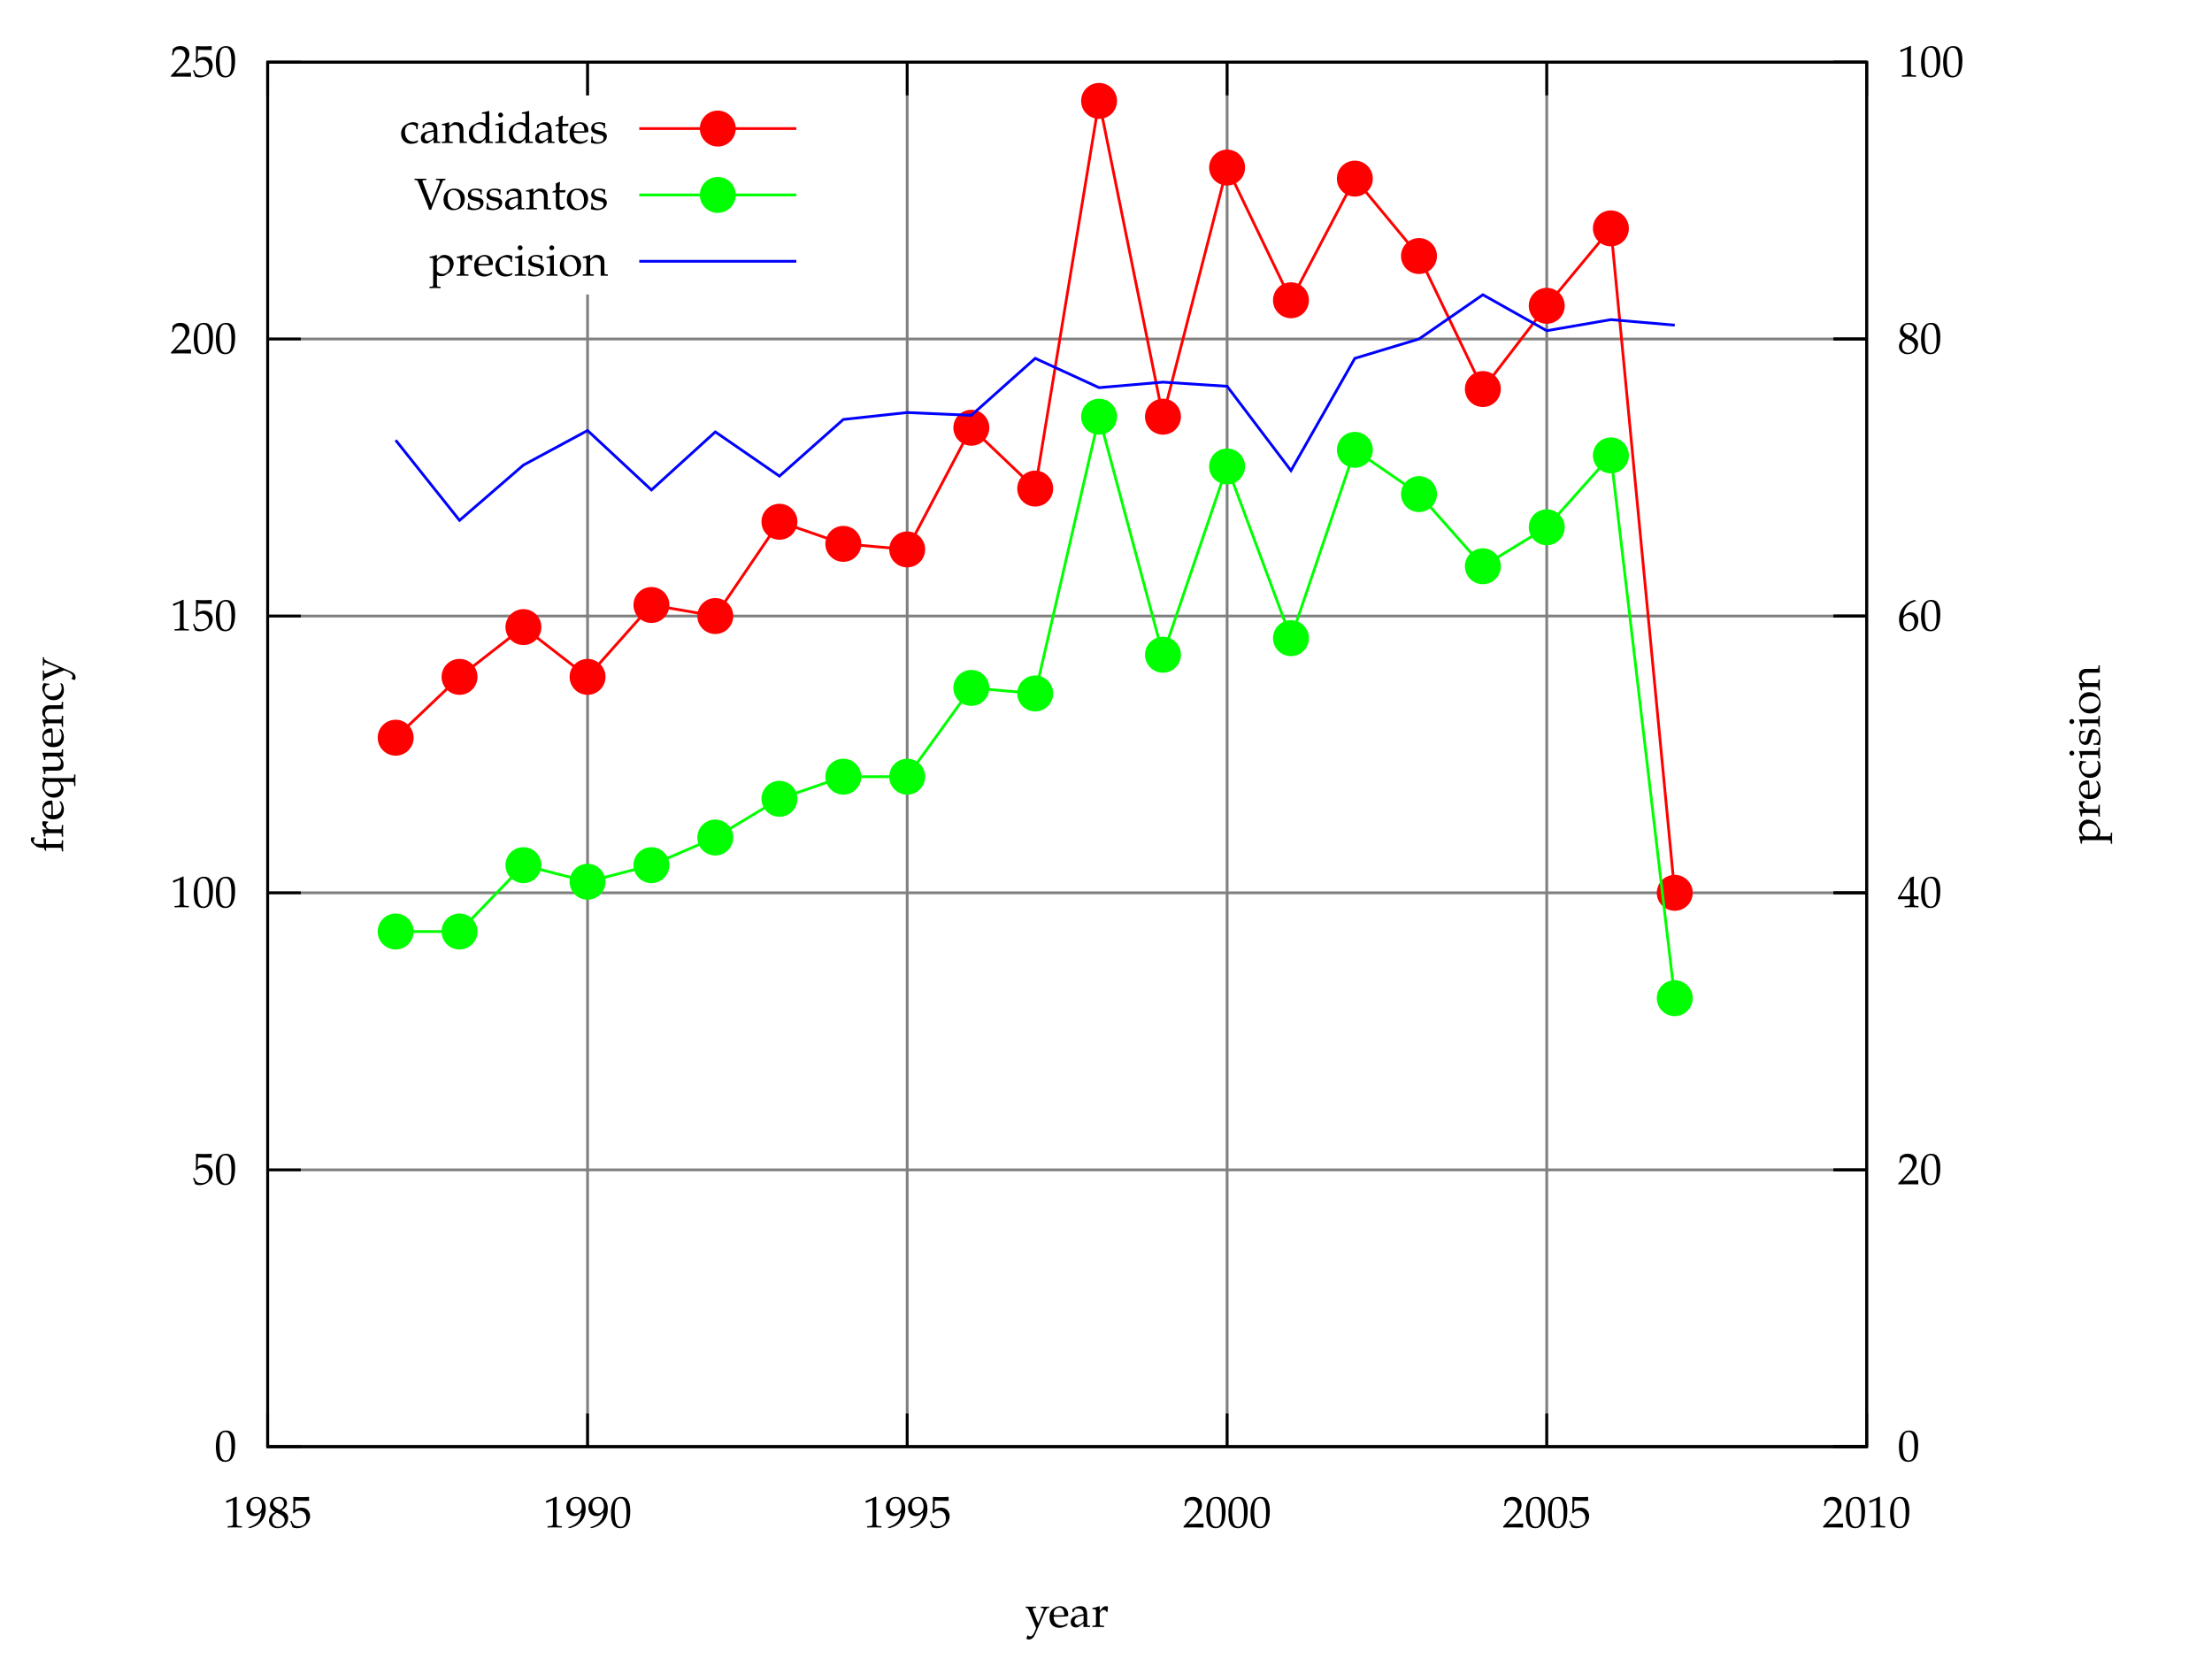
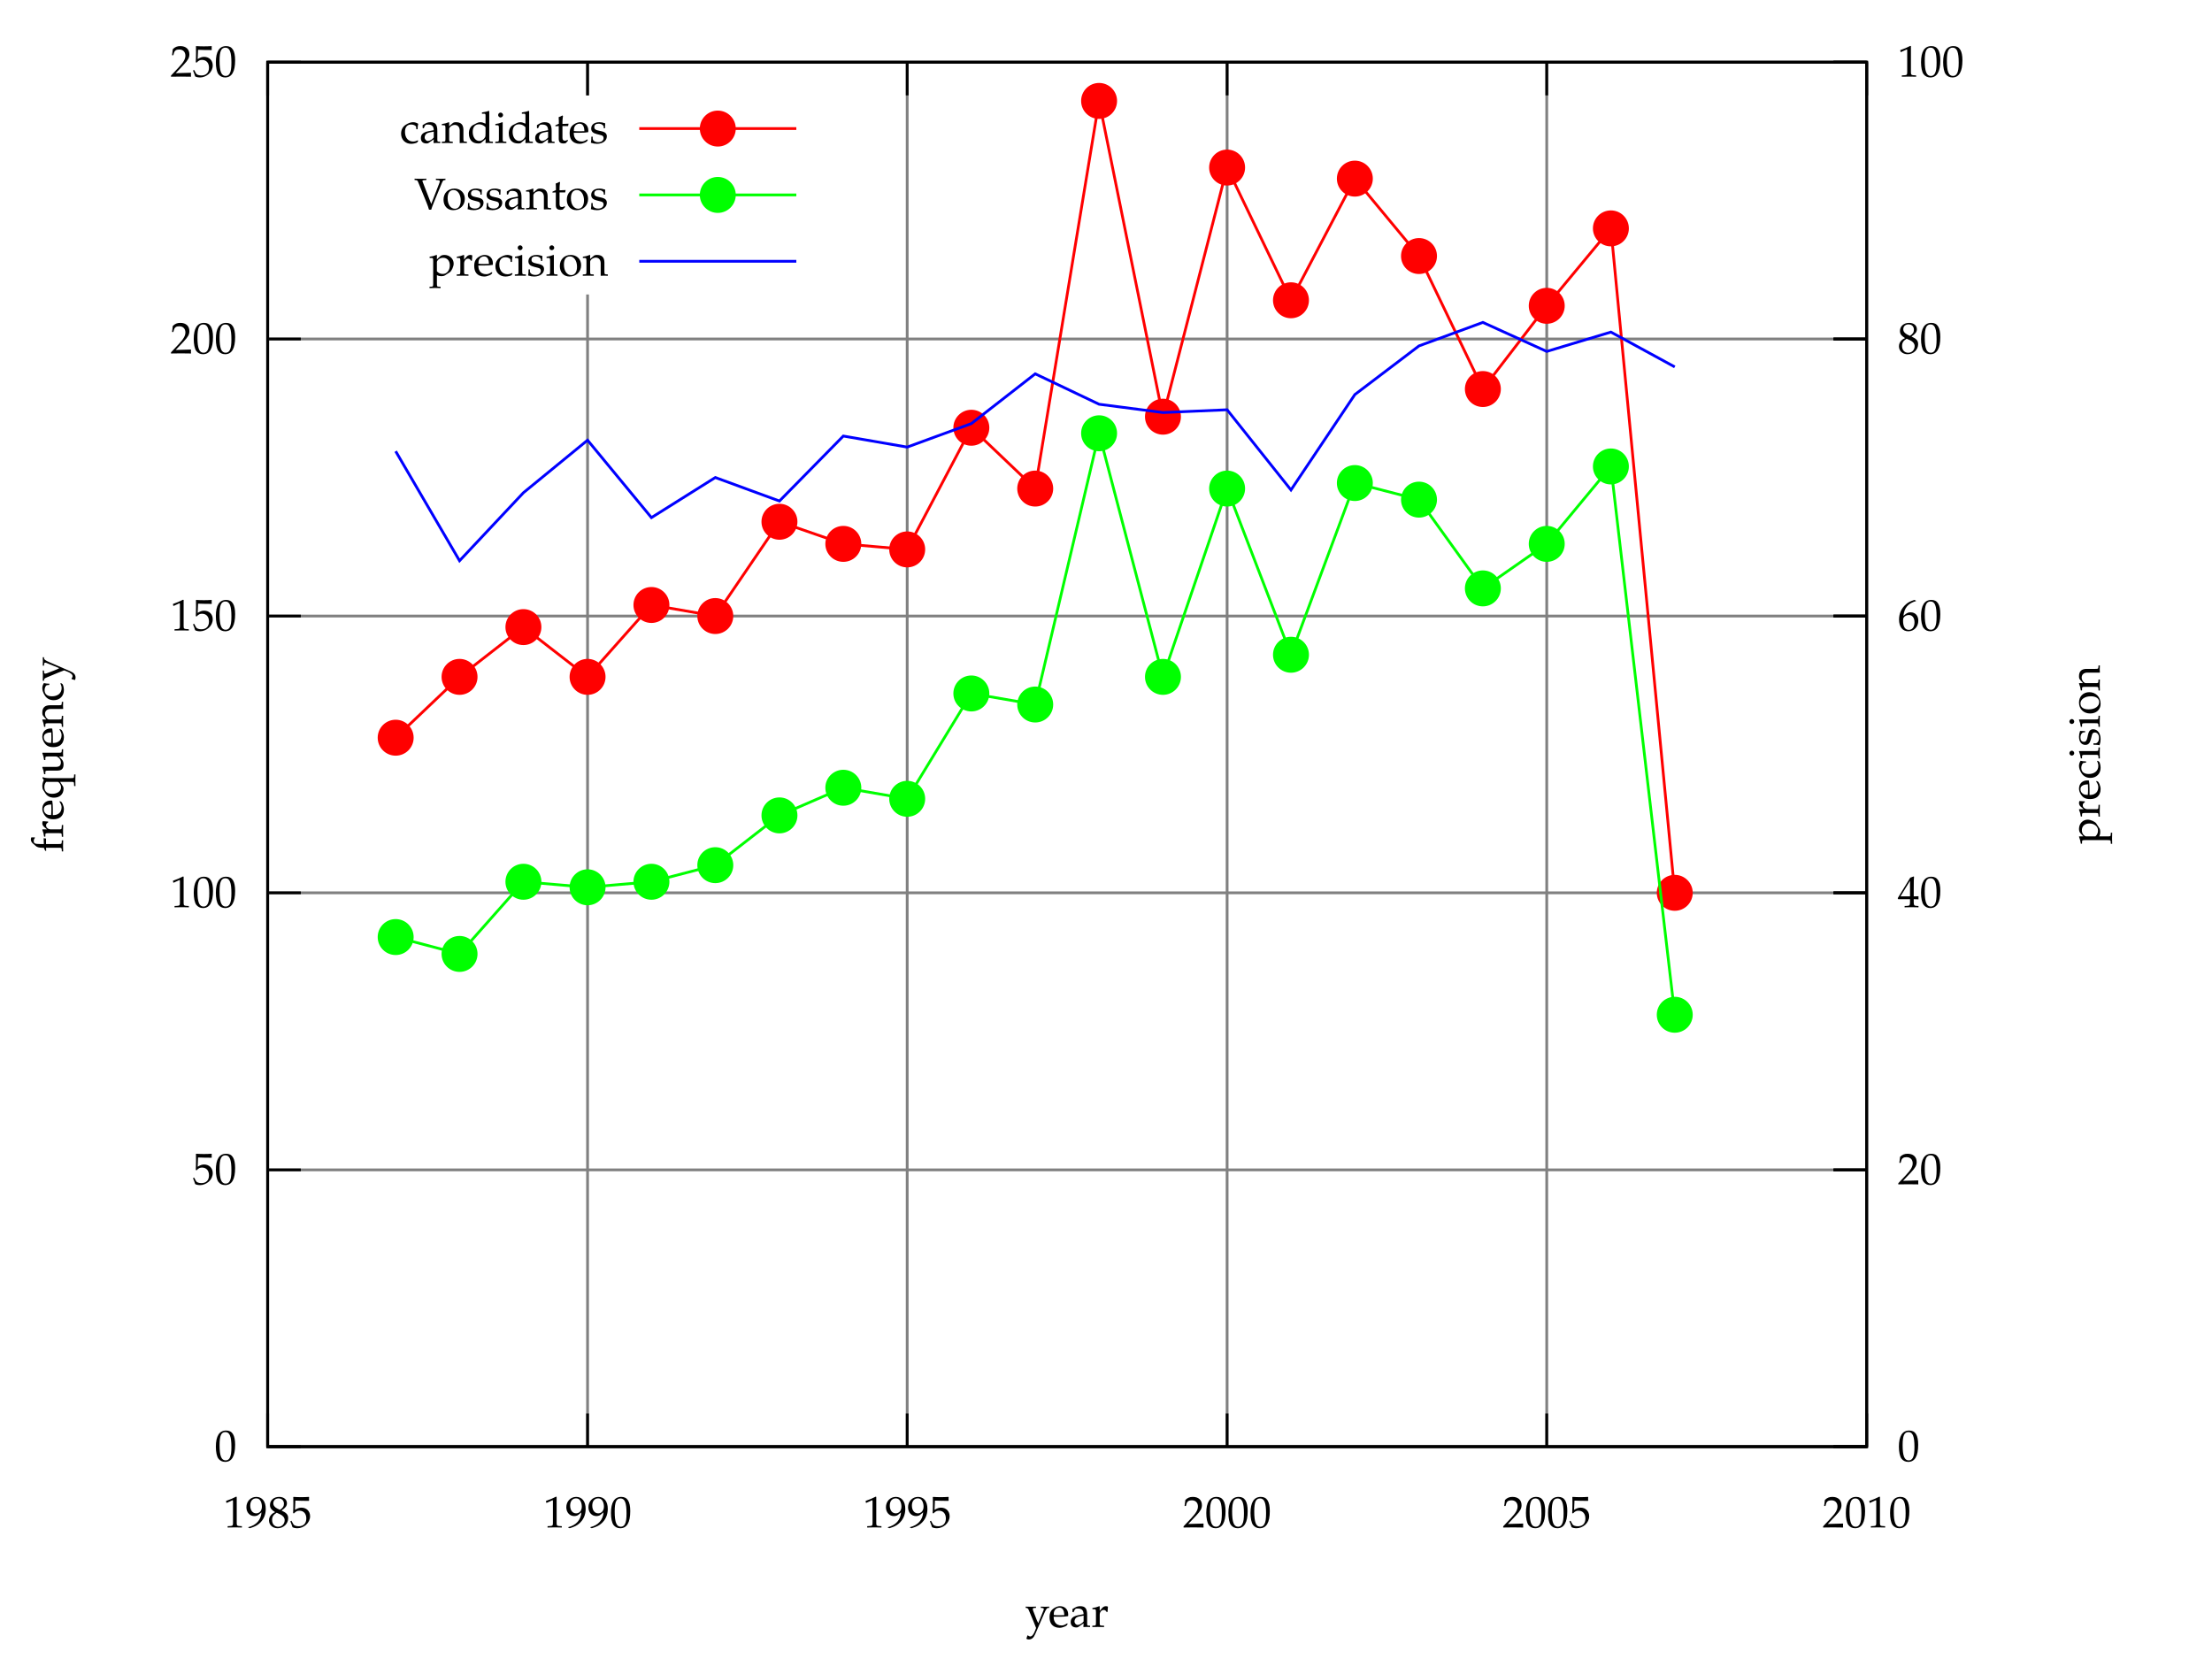
<svg xmlns="http://www.w3.org/2000/svg" xmlns:xlink="http://www.w3.org/1999/xlink" viewBox="0 0 800 600">
  <g id="gnuplot_canvas">
    <rect x="0" y="0" width="800" height="600" fill="none" />
    <defs>
      <circle id="gpDot" r="0.5" stroke-width="0.5" />
      <path id="gpPt0" stroke-width="0.167" stroke="currentColor" d="M-1,0 h2 M0,-1 v2" />
      <path id="gpPt1" stroke-width="0.167" stroke="currentColor" d="M-1,-1 L1,1 M1,-1 L-1,1" />
      <path id="gpPt2" stroke-width="0.167" stroke="currentColor" d="M-1,0 L1,0 M0,-1 L0,1 M-1,-1 L1,1 M-1,1 L1,-1" />
      <rect id="gpPt3" stroke-width="0.167" stroke="currentColor" x="-1" y="-1" width="2" height="2" />
      <rect id="gpPt4" stroke-width="0.167" stroke="currentColor" fill="currentColor" x="-1" y="-1" width="2" height="2" />
      <circle id="gpPt5" stroke-width="0.167" stroke="currentColor" cx="0" cy="0" r="1" />
      <use xlink:href="#gpPt5" id="gpPt6" fill="currentColor" stroke="none" />
      <path id="gpPt7" stroke-width="0.167" stroke="currentColor" d="M0,-1.33 L-1.33,0.67 L1.33,0.67 z" />
      <use xlink:href="#gpPt7" id="gpPt8" fill="currentColor" stroke="none" />
      <use xlink:href="#gpPt7" id="gpPt9" stroke="currentColor" transform="rotate(180)" />
      <use xlink:href="#gpPt9" id="gpPt10" fill="currentColor" stroke="none" />
      <use xlink:href="#gpPt3" id="gpPt11" stroke="currentColor" transform="rotate(45)" />
      <use xlink:href="#gpPt11" id="gpPt12" fill="currentColor" stroke="none" />
      <path id="gpPt13" stroke-width="0.167" stroke="currentColor" d="M0,1.330 L1.265,0.411 L0.782,-1.067 L-0.782,-1.076 L-1.265,0.411 z" />
      <use xlink:href="#gpPt13" id="gpPt14" fill="currentColor" stroke="none" />
      <filter id="textbox" filterUnits="objectBoundingBox" x="0" y="0" height="1" width="1">
        <feFlood flood-color="white" flood-opacity="1" result="bgnd" />
        <feComposite in="SourceGraphic" in2="bgnd" operator="atop" />
      </filter>
      <filter id="greybox" filterUnits="objectBoundingBox" x="0" y="0" height="1" width="1">
        <feFlood flood-color="lightgrey" flood-opacity="1" result="grey" />
        <feComposite in="SourceGraphic" in2="grey" operator="atop" />
      </filter>
    </defs>
-     <g fill="none" color="white" stroke="black" stroke-width="1.00" stroke-linecap="butt" stroke-linejoin="miter">
+     <g fill="none" color="white" stroke="currentColor" stroke-width="1.00" stroke-linecap="butt" stroke-linejoin="miter">
</g>
    <g fill="none" color="black" stroke="currentColor" stroke-width="1.00" stroke-linecap="butt" stroke-linejoin="miter">
</g>
    <g fill="none" color="black" stroke="currentColor" stroke-width="1.00" stroke-linecap="butt" stroke-linejoin="miter">
      <path stroke="gray" class="gridline" d="M96.8,523.2 L675.1,523.2  " />
    </g>
    <g fill="none" color="black" stroke="currentColor" stroke-width="1.00" stroke-linecap="butt" stroke-linejoin="miter">
      <path stroke="black" d="M96.8,523.2 L108.8,523.2 M675.1,523.2 L663.1,523.2  " />
      <g transform="translate(85.6,528.4)" stroke="none" fill="black" font-family="Palatino Linotype, Book Antiqua, Palatino, FreeSerif, serif" font-size="16.00" text-anchor="end">
        <text>
          <tspan font-family="Palatino Linotype, Book Antiqua, Palatino, FreeSerif, serif"> 0</tspan>
        </text>
      </g>
    </g>
    <g fill="none" color="black" stroke="currentColor" stroke-width="1.00" stroke-linecap="butt" stroke-linejoin="miter">
</g>
    <g fill="none" color="black" stroke="currentColor" stroke-width="1.00" stroke-linecap="butt" stroke-linejoin="miter">
      <path stroke="gray" class="gridline" d="M96.8,423.1 L675.1,423.1  " />
    </g>
    <g fill="none" color="black" stroke="currentColor" stroke-width="1.00" stroke-linecap="butt" stroke-linejoin="miter">
      <path stroke="black" d="M96.8,423.1 L108.8,423.1 M675.1,423.1 L663.1,423.1  " />
      <g transform="translate(85.6,428.3)" stroke="none" fill="black" font-family="Palatino Linotype, Book Antiqua, Palatino, FreeSerif, serif" font-size="16.00" text-anchor="end">
        <text>
          <tspan font-family="Palatino Linotype, Book Antiqua, Palatino, FreeSerif, serif"> 50</tspan>
        </text>
      </g>
    </g>
    <g fill="none" color="black" stroke="currentColor" stroke-width="1.00" stroke-linecap="butt" stroke-linejoin="miter">
</g>
    <g fill="none" color="black" stroke="currentColor" stroke-width="1.00" stroke-linecap="butt" stroke-linejoin="miter">
      <path stroke="gray" class="gridline" d="M96.8,322.9 L675.1,322.9  " />
    </g>
    <g fill="none" color="black" stroke="currentColor" stroke-width="1.00" stroke-linecap="butt" stroke-linejoin="miter">
      <path stroke="black" d="M96.8,322.9 L108.8,322.9 M675.1,322.9 L663.1,322.9  " />
      <g transform="translate(85.6,328.1)" stroke="none" fill="black" font-family="Palatino Linotype, Book Antiqua, Palatino, FreeSerif, serif" font-size="16.00" text-anchor="end">
        <text>
          <tspan font-family="Palatino Linotype, Book Antiqua, Palatino, FreeSerif, serif"> 100</tspan>
        </text>
      </g>
    </g>
    <g fill="none" color="black" stroke="currentColor" stroke-width="1.00" stroke-linecap="butt" stroke-linejoin="miter">
</g>
    <g fill="none" color="black" stroke="currentColor" stroke-width="1.00" stroke-linecap="butt" stroke-linejoin="miter">
      <path stroke="gray" class="gridline" d="M96.8,222.8 L675.1,222.8  " />
    </g>
    <g fill="none" color="black" stroke="currentColor" stroke-width="1.00" stroke-linecap="butt" stroke-linejoin="miter">
      <path stroke="black" d="M96.8,222.8 L108.8,222.8 M675.1,222.8 L663.1,222.8  " />
      <g transform="translate(85.6,228.0)" stroke="none" fill="black" font-family="Palatino Linotype, Book Antiqua, Palatino, FreeSerif, serif" font-size="16.00" text-anchor="end">
        <text>
          <tspan font-family="Palatino Linotype, Book Antiqua, Palatino, FreeSerif, serif"> 150</tspan>
        </text>
      </g>
    </g>
    <g fill="none" color="black" stroke="currentColor" stroke-width="1.00" stroke-linecap="butt" stroke-linejoin="miter">
</g>
    <g fill="none" color="black" stroke="currentColor" stroke-width="1.00" stroke-linecap="butt" stroke-linejoin="miter">
      <path stroke="gray" class="gridline" d="M96.8,122.6 L675.1,122.6  " />
    </g>
    <g fill="none" color="black" stroke="currentColor" stroke-width="1.00" stroke-linecap="butt" stroke-linejoin="miter">
      <path stroke="black" d="M96.8,122.6 L108.8,122.6 M675.1,122.6 L663.1,122.6  " />
      <g transform="translate(85.6,127.8)" stroke="none" fill="black" font-family="Palatino Linotype, Book Antiqua, Palatino, FreeSerif, serif" font-size="16.00" text-anchor="end">
        <text>
          <tspan font-family="Palatino Linotype, Book Antiqua, Palatino, FreeSerif, serif"> 200</tspan>
        </text>
      </g>
    </g>
    <g fill="none" color="black" stroke="currentColor" stroke-width="1.00" stroke-linecap="butt" stroke-linejoin="miter">
</g>
    <g fill="none" color="black" stroke="currentColor" stroke-width="1.00" stroke-linecap="butt" stroke-linejoin="miter">
      <path stroke="gray" class="gridline" d="M96.8,22.5 L675.1,22.5  " />
    </g>
    <g fill="none" color="black" stroke="currentColor" stroke-width="1.00" stroke-linecap="butt" stroke-linejoin="miter">
      <path stroke="black" d="M96.8,22.5 L108.8,22.5 M675.1,22.5 L663.1,22.5  " />
      <g transform="translate(85.6,27.7)" stroke="none" fill="black" font-family="Palatino Linotype, Book Antiqua, Palatino, FreeSerif, serif" font-size="16.00" text-anchor="end">
        <text>
          <tspan font-family="Palatino Linotype, Book Antiqua, Palatino, FreeSerif, serif"> 250</tspan>
        </text>
      </g>
    </g>
    <g fill="none" color="black" stroke="currentColor" stroke-width="1.00" stroke-linecap="butt" stroke-linejoin="miter">
</g>
    <g fill="none" color="black" stroke="currentColor" stroke-width="1.00" stroke-linecap="butt" stroke-linejoin="miter">
      <path stroke="gray" class="gridline" d="M96.8,523.2 L96.8,22.5  " />
    </g>
    <g fill="none" color="black" stroke="currentColor" stroke-width="1.00" stroke-linecap="butt" stroke-linejoin="miter">
      <path stroke="black" d="M96.8,523.2 L96.8,511.2 M96.8,22.5 L96.8,34.5  " />
      <g transform="translate(96.8,552.4)" stroke="none" fill="black" font-family="Palatino Linotype, Book Antiqua, Palatino, FreeSerif, serif" font-size="16.00" text-anchor="middle">
        <text>
          <tspan font-family="Palatino Linotype, Book Antiqua, Palatino, FreeSerif, serif"> 1985</tspan>
        </text>
      </g>
    </g>
    <g fill="none" color="black" stroke="currentColor" stroke-width="1.00" stroke-linecap="butt" stroke-linejoin="miter">
</g>
    <g fill="none" color="black" stroke="currentColor" stroke-width="1.00" stroke-linecap="butt" stroke-linejoin="miter">
      <path stroke="gray" class="gridline" d="M212.5,523.2 L212.5,106.5 M212.5,34.5 L212.5,22.5  " />
    </g>
    <g fill="none" color="black" stroke="currentColor" stroke-width="1.00" stroke-linecap="butt" stroke-linejoin="miter">
      <path stroke="black" d="M212.5,523.2 L212.5,511.2 M212.5,22.5 L212.5,34.5  " />
      <g transform="translate(212.5,552.4)" stroke="none" fill="black" font-family="Palatino Linotype, Book Antiqua, Palatino, FreeSerif, serif" font-size="16.00" text-anchor="middle">
        <text>
          <tspan font-family="Palatino Linotype, Book Antiqua, Palatino, FreeSerif, serif"> 1990</tspan>
        </text>
      </g>
    </g>
    <g fill="none" color="black" stroke="currentColor" stroke-width="1.00" stroke-linecap="butt" stroke-linejoin="miter">
</g>
    <g fill="none" color="black" stroke="currentColor" stroke-width="1.00" stroke-linecap="butt" stroke-linejoin="miter">
      <path stroke="gray" class="gridline" d="M328.1,523.2 L328.1,22.5  " />
    </g>
    <g fill="none" color="black" stroke="currentColor" stroke-width="1.00" stroke-linecap="butt" stroke-linejoin="miter">
      <path stroke="black" d="M328.1,523.2 L328.1,511.2 M328.1,22.5 L328.1,34.5  " />
      <g transform="translate(328.1,552.4)" stroke="none" fill="black" font-family="Palatino Linotype, Book Antiqua, Palatino, FreeSerif, serif" font-size="16.00" text-anchor="middle">
        <text>
          <tspan font-family="Palatino Linotype, Book Antiqua, Palatino, FreeSerif, serif"> 1995</tspan>
        </text>
      </g>
    </g>
    <g fill="none" color="black" stroke="currentColor" stroke-width="1.00" stroke-linecap="butt" stroke-linejoin="miter">
</g>
    <g fill="none" color="black" stroke="currentColor" stroke-width="1.00" stroke-linecap="butt" stroke-linejoin="miter">
      <path stroke="gray" class="gridline" d="M443.8,523.2 L443.8,22.5  " />
    </g>
    <g fill="none" color="black" stroke="currentColor" stroke-width="1.00" stroke-linecap="butt" stroke-linejoin="miter">
      <path stroke="black" d="M443.8,523.2 L443.8,511.2 M443.8,22.5 L443.8,34.5  " />
      <g transform="translate(443.8,552.4)" stroke="none" fill="black" font-family="Palatino Linotype, Book Antiqua, Palatino, FreeSerif, serif" font-size="16.00" text-anchor="middle">
        <text>
          <tspan font-family="Palatino Linotype, Book Antiqua, Palatino, FreeSerif, serif"> 2000</tspan>
        </text>
      </g>
    </g>
    <g fill="none" color="black" stroke="currentColor" stroke-width="1.00" stroke-linecap="butt" stroke-linejoin="miter">
</g>
    <g fill="none" color="black" stroke="currentColor" stroke-width="1.00" stroke-linecap="butt" stroke-linejoin="miter">
      <path stroke="gray" class="gridline" d="M559.4,523.2 L559.4,22.5  " />
    </g>
    <g fill="none" color="black" stroke="currentColor" stroke-width="1.00" stroke-linecap="butt" stroke-linejoin="miter">
      <path stroke="black" d="M559.4,523.2 L559.4,511.2 M559.4,22.5 L559.4,34.5  " />
      <g transform="translate(559.4,552.4)" stroke="none" fill="black" font-family="Palatino Linotype, Book Antiqua, Palatino, FreeSerif, serif" font-size="16.00" text-anchor="middle">
        <text>
          <tspan font-family="Palatino Linotype, Book Antiqua, Palatino, FreeSerif, serif"> 2005</tspan>
        </text>
      </g>
    </g>
    <g fill="none" color="black" stroke="currentColor" stroke-width="1.00" stroke-linecap="butt" stroke-linejoin="miter">
</g>
    <g fill="none" color="black" stroke="currentColor" stroke-width="1.00" stroke-linecap="butt" stroke-linejoin="miter">
      <path stroke="gray" class="gridline" d="M675.1,523.2 L675.1,22.5  " />
    </g>
    <g fill="none" color="black" stroke="currentColor" stroke-width="1.00" stroke-linecap="butt" stroke-linejoin="miter">
      <path stroke="black" d="M675.1,523.2 L675.1,511.2 M675.1,22.5 L675.1,34.5  " />
      <g transform="translate(675.1,552.4)" stroke="none" fill="black" font-family="Palatino Linotype, Book Antiqua, Palatino, FreeSerif, serif" font-size="16.00" text-anchor="middle">
        <text>
          <tspan font-family="Palatino Linotype, Book Antiqua, Palatino, FreeSerif, serif"> 2010</tspan>
        </text>
      </g>
    </g>
    <g fill="none" color="black" stroke="currentColor" stroke-width="1.00" stroke-linecap="butt" stroke-linejoin="miter">
      <path stroke="black" d="M675.1,523.2 L663.1,523.2  " />
      <g transform="translate(686.3,528.4)" stroke="none" fill="black" font-family="Palatino Linotype, Book Antiqua, Palatino, FreeSerif, serif" font-size="16.00" text-anchor="start">
        <text>
          <tspan font-family="Palatino Linotype, Book Antiqua, Palatino, FreeSerif, serif"> 0</tspan>
        </text>
      </g>
    </g>
    <g fill="none" color="black" stroke="currentColor" stroke-width="1.00" stroke-linecap="butt" stroke-linejoin="miter">
      <path stroke="black" d="M675.1,423.1 L663.1,423.1  " />
      <g transform="translate(686.3,428.3)" stroke="none" fill="black" font-family="Palatino Linotype, Book Antiqua, Palatino, FreeSerif, serif" font-size="16.00" text-anchor="start">
        <text>
          <tspan font-family="Palatino Linotype, Book Antiqua, Palatino, FreeSerif, serif"> 20</tspan>
        </text>
      </g>
    </g>
    <g fill="none" color="black" stroke="currentColor" stroke-width="1.00" stroke-linecap="butt" stroke-linejoin="miter">
      <path stroke="black" d="M675.1,322.9 L663.1,322.9  " />
      <g transform="translate(686.3,328.1)" stroke="none" fill="black" font-family="Palatino Linotype, Book Antiqua, Palatino, FreeSerif, serif" font-size="16.00" text-anchor="start">
        <text>
          <tspan font-family="Palatino Linotype, Book Antiqua, Palatino, FreeSerif, serif"> 40</tspan>
        </text>
      </g>
    </g>
    <g fill="none" color="black" stroke="currentColor" stroke-width="1.00" stroke-linecap="butt" stroke-linejoin="miter">
      <path stroke="black" d="M675.1,222.8 L663.1,222.8  " />
      <g transform="translate(686.3,228.0)" stroke="none" fill="black" font-family="Palatino Linotype, Book Antiqua, Palatino, FreeSerif, serif" font-size="16.00" text-anchor="start">
        <text>
          <tspan font-family="Palatino Linotype, Book Antiqua, Palatino, FreeSerif, serif"> 60</tspan>
        </text>
      </g>
    </g>
    <g fill="none" color="black" stroke="currentColor" stroke-width="1.00" stroke-linecap="butt" stroke-linejoin="miter">
      <path stroke="black" d="M675.1,122.6 L663.1,122.6  " />
      <g transform="translate(686.3,127.8)" stroke="none" fill="black" font-family="Palatino Linotype, Book Antiqua, Palatino, FreeSerif, serif" font-size="16.00" text-anchor="start">
        <text>
          <tspan font-family="Palatino Linotype, Book Antiqua, Palatino, FreeSerif, serif"> 80</tspan>
        </text>
      </g>
    </g>
    <g fill="none" color="black" stroke="currentColor" stroke-width="1.00" stroke-linecap="butt" stroke-linejoin="miter">
      <path stroke="black" d="M675.1,22.5 L663.1,22.5  " />
      <g transform="translate(686.3,27.7)" stroke="none" fill="black" font-family="Palatino Linotype, Book Antiqua, Palatino, FreeSerif, serif" font-size="16.00" text-anchor="start">
        <text>
          <tspan font-family="Palatino Linotype, Book Antiqua, Palatino, FreeSerif, serif"> 100</tspan>
        </text>
      </g>
    </g>
    <g fill="none" color="black" stroke="currentColor" stroke-width="1.00" stroke-linecap="butt" stroke-linejoin="miter">
</g>
    <g fill="none" color="black" stroke="currentColor" stroke-width="1.00" stroke-linecap="butt" stroke-linejoin="miter">
      <path stroke="black" d="M96.8,22.5 L96.8,523.2 L675.1,523.2 L675.1,22.5 L96.8,22.5 Z  " />
    </g>
    <g fill="none" color="black" stroke="currentColor" stroke-width="1.00" stroke-linecap="butt" stroke-linejoin="miter">
      <g transform="translate(22.8,272.9) rotate(270)" stroke="none" fill="black" font-family="Palatino Linotype, Book Antiqua, Palatino, FreeSerif, serif" font-size="16.00" text-anchor="middle">
        <text>
          <tspan font-family="Palatino Linotype, Book Antiqua, Palatino, FreeSerif, serif">frequency</tspan>
        </text>
      </g>
    </g>
    <g fill="none" color="black" stroke="currentColor" stroke-width="1.00" stroke-linecap="butt" stroke-linejoin="miter">
      <g transform="translate(759.4,272.9) rotate(270)" stroke="none" fill="black" font-family="Palatino Linotype, Book Antiqua, Palatino, FreeSerif, serif" font-size="16.00" text-anchor="middle">
        <text>
          <tspan font-family="Palatino Linotype, Book Antiqua, Palatino, FreeSerif, serif">precision</tspan>
        </text>
      </g>
    </g>
    <g fill="none" color="black" stroke="currentColor" stroke-width="1.00" stroke-linecap="butt" stroke-linejoin="miter">
      <g transform="translate(385.9,588.4)" stroke="none" fill="black" font-family="Palatino Linotype, Book Antiqua, Palatino, FreeSerif, serif" font-size="16.00" text-anchor="middle">
        <text>
          <tspan font-family="Palatino Linotype, Book Antiqua, Palatino, FreeSerif, serif">year</tspan>
        </text>
      </g>
    </g>
    <g fill="none" color="black" stroke="currentColor" stroke-width="1.00" stroke-linecap="butt" stroke-linejoin="miter">
</g>
    <g id="gnuplot_plot_1">
      <g fill="none" color="black" stroke="currentColor" stroke-width="1.00" stroke-linecap="butt" stroke-linejoin="miter">
        <g transform="translate(220.0,51.7)" stroke="none" fill="black" font-family="Palatino Linotype, Book Antiqua, Palatino, FreeSerif, serif" font-size="16.00" text-anchor="end">
          <text>
            <tspan font-family="Palatino Linotype, Book Antiqua, Palatino, FreeSerif, serif">candidates</tspan>
          </text>
        </g>
      </g>
      <g fill="none" color="black" stroke="currentColor" stroke-width="1.00" stroke-linecap="butt" stroke-linejoin="miter">
        <path stroke="rgb(255,   0,   0)" d="M231.2,46.5 L288.0,46.5 M143.1,266.8 L166.2,244.8 L189.3,226.8 L212.5,244.8 L235.6,218.8 L258.7,222.8   L281.9,188.7 L305.0,196.7 L328.1,198.7 L351.3,154.7 L374.4,176.7 L397.5,36.5 L420.6,150.7 L443.8,60.6   L466.9,108.6 L490.0,64.6 L513.2,92.6 L536.3,140.7 L559.4,110.6 L582.6,82.6 L605.7,322.9  " />
        <use xlink:href="#gpPt6" transform="translate(143.1,266.8) scale(6.00)" color="rgb(255,   0,   0)" />
        <use xlink:href="#gpPt6" transform="translate(166.2,244.8) scale(6.00)" color="rgb(255,   0,   0)" />
        <use xlink:href="#gpPt6" transform="translate(189.3,226.8) scale(6.00)" color="rgb(255,   0,   0)" />
        <use xlink:href="#gpPt6" transform="translate(212.5,244.8) scale(6.00)" color="rgb(255,   0,   0)" />
        <use xlink:href="#gpPt6" transform="translate(235.6,218.8) scale(6.00)" color="rgb(255,   0,   0)" />
        <use xlink:href="#gpPt6" transform="translate(258.7,222.8) scale(6.00)" color="rgb(255,   0,   0)" />
        <use xlink:href="#gpPt6" transform="translate(281.9,188.7) scale(6.00)" color="rgb(255,   0,   0)" />
        <use xlink:href="#gpPt6" transform="translate(305.0,196.7) scale(6.00)" color="rgb(255,   0,   0)" />
        <use xlink:href="#gpPt6" transform="translate(328.1,198.7) scale(6.00)" color="rgb(255,   0,   0)" />
        <use xlink:href="#gpPt6" transform="translate(351.3,154.7) scale(6.00)" color="rgb(255,   0,   0)" />
        <use xlink:href="#gpPt6" transform="translate(374.4,176.7) scale(6.00)" color="rgb(255,   0,   0)" />
        <use xlink:href="#gpPt6" transform="translate(397.5,36.5) scale(6.00)" color="rgb(255,   0,   0)" />
        <use xlink:href="#gpPt6" transform="translate(420.6,150.7) scale(6.00)" color="rgb(255,   0,   0)" />
        <use xlink:href="#gpPt6" transform="translate(443.8,60.6) scale(6.00)" color="rgb(255,   0,   0)" />
        <use xlink:href="#gpPt6" transform="translate(466.9,108.6) scale(6.00)" color="rgb(255,   0,   0)" />
        <use xlink:href="#gpPt6" transform="translate(490.0,64.6) scale(6.00)" color="rgb(255,   0,   0)" />
        <use xlink:href="#gpPt6" transform="translate(513.2,92.6) scale(6.00)" color="rgb(255,   0,   0)" />
        <use xlink:href="#gpPt6" transform="translate(536.3,140.7) scale(6.00)" color="rgb(255,   0,   0)" />
        <use xlink:href="#gpPt6" transform="translate(559.4,110.6) scale(6.00)" color="rgb(255,   0,   0)" />
        <use xlink:href="#gpPt6" transform="translate(582.6,82.6) scale(6.00)" color="rgb(255,   0,   0)" />
        <use xlink:href="#gpPt6" transform="translate(605.7,322.9) scale(6.00)" color="rgb(255,   0,   0)" />
        <use xlink:href="#gpPt6" transform="translate(259.6,46.5) scale(6.00)" color="rgb(255,   0,   0)" />
      </g>
    </g>
    <g id="gnuplot_plot_2">
      <g fill="none" color="black" stroke="currentColor" stroke-width="1.00" stroke-linecap="butt" stroke-linejoin="miter">
        <g transform="translate(220.0,75.7)" stroke="none" fill="black" font-family="Palatino Linotype, Book Antiqua, Palatino, FreeSerif, serif" font-size="16.00" text-anchor="end">
          <text>
            <tspan font-family="Palatino Linotype, Book Antiqua, Palatino, FreeSerif, serif">Vossantos</tspan>
          </text>
        </g>
      </g>
      <g fill="none" color="black" stroke="currentColor" stroke-width="1.00" stroke-linecap="butt" stroke-linejoin="miter">
-         <path stroke="rgb(  0, 255,   0)" d="M231.2,70.5 L288.0,70.5 M143.1,336.9 L166.2,336.9 L189.3,312.9 L212.5,318.9 L235.6,312.9 L258.7,302.9   L281.9,288.9 L305.0,280.9 L328.1,280.9 L351.3,248.8 L374.4,250.8 L397.5,150.7 L420.6,236.8 L443.8,168.7   L466.9,230.8 L490.0,162.7 L513.2,178.7 L536.3,204.8 L559.4,190.7 L582.6,164.7 L605.7,361.0  " />
-         <use xlink:href="#gpPt6" transform="translate(143.1,336.9) scale(6.00)" color="rgb(  0, 255,   0)" />
-         <use xlink:href="#gpPt6" transform="translate(166.2,336.9) scale(6.00)" color="rgb(  0, 255,   0)" />
-         <use xlink:href="#gpPt6" transform="translate(189.3,312.9) scale(6.00)" color="rgb(  0, 255,   0)" />
-         <use xlink:href="#gpPt6" transform="translate(212.5,318.9) scale(6.00)" color="rgb(  0, 255,   0)" />
-         <use xlink:href="#gpPt6" transform="translate(235.6,312.9) scale(6.00)" color="rgb(  0, 255,   0)" />
-         <use xlink:href="#gpPt6" transform="translate(258.7,302.9) scale(6.00)" color="rgb(  0, 255,   0)" />
-         <use xlink:href="#gpPt6" transform="translate(281.9,288.9) scale(6.00)" color="rgb(  0, 255,   0)" />
-         <use xlink:href="#gpPt6" transform="translate(305.0,280.9) scale(6.00)" color="rgb(  0, 255,   0)" />
-         <use xlink:href="#gpPt6" transform="translate(328.1,280.9) scale(6.00)" color="rgb(  0, 255,   0)" />
-         <use xlink:href="#gpPt6" transform="translate(351.3,248.8) scale(6.00)" color="rgb(  0, 255,   0)" />
-         <use xlink:href="#gpPt6" transform="translate(374.4,250.8) scale(6.00)" color="rgb(  0, 255,   0)" />
-         <use xlink:href="#gpPt6" transform="translate(397.5,150.7) scale(6.00)" color="rgb(  0, 255,   0)" />
-         <use xlink:href="#gpPt6" transform="translate(420.6,236.8) scale(6.00)" color="rgb(  0, 255,   0)" />
-         <use xlink:href="#gpPt6" transform="translate(443.8,168.7) scale(6.00)" color="rgb(  0, 255,   0)" />
-         <use xlink:href="#gpPt6" transform="translate(466.9,230.8) scale(6.00)" color="rgb(  0, 255,   0)" />
-         <use xlink:href="#gpPt6" transform="translate(490.0,162.7) scale(6.00)" color="rgb(  0, 255,   0)" />
-         <use xlink:href="#gpPt6" transform="translate(513.2,178.7) scale(6.00)" color="rgb(  0, 255,   0)" />
-         <use xlink:href="#gpPt6" transform="translate(536.3,204.8) scale(6.00)" color="rgb(  0, 255,   0)" />
-         <use xlink:href="#gpPt6" transform="translate(559.4,190.7) scale(6.00)" color="rgb(  0, 255,   0)" />
-         <use xlink:href="#gpPt6" transform="translate(582.6,164.7) scale(6.00)" color="rgb(  0, 255,   0)" />
-         <use xlink:href="#gpPt6" transform="translate(605.7,361.0) scale(6.00)" color="rgb(  0, 255,   0)" />
+         <path stroke="rgb(  0, 255,   0)" d="M231.2,70.5 L288.0,70.5 M143.1,338.9 L166.2,345.0 L189.3,318.9 L212.5,320.9 L235.6,318.9 L258.7,312.9   L281.9,294.9 L305.0,284.9 L328.1,288.9 L351.3,250.8 L374.4,254.8 L397.5,156.7 L420.6,244.8 L443.8,176.7   L466.9,236.8 L490.0,174.7 L513.2,180.7 L536.3,212.8 L559.4,196.7 L582.6,168.7 L605.7,367.0  " />
+         <use xlink:href="#gpPt6" transform="translate(143.1,338.9) scale(6.00)" color="rgb(  0, 255,   0)" />
+         <use xlink:href="#gpPt6" transform="translate(166.2,345.0) scale(6.00)" color="rgb(  0, 255,   0)" />
+         <use xlink:href="#gpPt6" transform="translate(189.3,318.9) scale(6.00)" color="rgb(  0, 255,   0)" />
+         <use xlink:href="#gpPt6" transform="translate(212.5,320.9) scale(6.00)" color="rgb(  0, 255,   0)" />
+         <use xlink:href="#gpPt6" transform="translate(235.6,318.9) scale(6.00)" color="rgb(  0, 255,   0)" />
+         <use xlink:href="#gpPt6" transform="translate(258.7,312.9) scale(6.00)" color="rgb(  0, 255,   0)" />
+         <use xlink:href="#gpPt6" transform="translate(281.9,294.9) scale(6.00)" color="rgb(  0, 255,   0)" />
+         <use xlink:href="#gpPt6" transform="translate(305.0,284.9) scale(6.00)" color="rgb(  0, 255,   0)" />
+         <use xlink:href="#gpPt6" transform="translate(328.1,288.9) scale(6.00)" color="rgb(  0, 255,   0)" />
+         <use xlink:href="#gpPt6" transform="translate(351.3,250.8) scale(6.00)" color="rgb(  0, 255,   0)" />
+         <use xlink:href="#gpPt6" transform="translate(374.4,254.8) scale(6.00)" color="rgb(  0, 255,   0)" />
+         <use xlink:href="#gpPt6" transform="translate(397.5,156.7) scale(6.00)" color="rgb(  0, 255,   0)" />
+         <use xlink:href="#gpPt6" transform="translate(420.6,244.8) scale(6.00)" color="rgb(  0, 255,   0)" />
+         <use xlink:href="#gpPt6" transform="translate(443.8,176.7) scale(6.00)" color="rgb(  0, 255,   0)" />
+         <use xlink:href="#gpPt6" transform="translate(466.9,236.8) scale(6.00)" color="rgb(  0, 255,   0)" />
+         <use xlink:href="#gpPt6" transform="translate(490.0,174.7) scale(6.00)" color="rgb(  0, 255,   0)" />
+         <use xlink:href="#gpPt6" transform="translate(513.2,180.7) scale(6.00)" color="rgb(  0, 255,   0)" />
+         <use xlink:href="#gpPt6" transform="translate(536.3,212.8) scale(6.00)" color="rgb(  0, 255,   0)" />
+         <use xlink:href="#gpPt6" transform="translate(559.4,196.7) scale(6.00)" color="rgb(  0, 255,   0)" />
+         <use xlink:href="#gpPt6" transform="translate(582.6,168.7) scale(6.00)" color="rgb(  0, 255,   0)" />
+         <use xlink:href="#gpPt6" transform="translate(605.7,367.0) scale(6.00)" color="rgb(  0, 255,   0)" />
        <use xlink:href="#gpPt6" transform="translate(259.6,70.5) scale(6.00)" color="rgb(  0, 255,   0)" />
      </g>
    </g>
    <g id="gnuplot_plot_3">
      <g fill="none" color="black" stroke="currentColor" stroke-width="1.00" stroke-linecap="butt" stroke-linejoin="miter">
        <g transform="translate(220.0,99.7)" stroke="none" fill="black" font-family="Palatino Linotype, Book Antiqua, Palatino, FreeSerif, serif" font-size="16.00" text-anchor="end">
          <text>
            <tspan font-family="Palatino Linotype, Book Antiqua, Palatino, FreeSerif, serif">precision</tspan>
          </text>
        </g>
      </g>
      <g fill="none" color="black" stroke="currentColor" stroke-width="1.00" stroke-linecap="butt" stroke-linejoin="miter">
-         <path stroke="rgb(  0,   0, 255)" d="M231.2,94.5 L288.0,94.5 M143.1,159.2 L166.2,188.2 L189.3,168.2 L212.5,155.7 L235.6,177.2 L258.7,156.2   L281.9,172.2 L305.0,151.7 L328.1,149.2 L351.3,150.2 L374.4,129.6 L397.5,140.2 L420.6,138.2 L443.8,139.7   L466.9,170.2 L490.0,129.6 L513.2,122.6 L536.3,106.6 L559.4,119.6 L582.6,115.6 L605.7,117.6  " />
+         <path stroke="rgb(  0,   0, 255)" d="M231.2,94.5 L288.0,94.5 M143.1,163.2 L166.2,202.8 L189.3,178.2 L212.5,159.2 L235.6,187.2 L258.7,172.7   L281.9,181.2 L305.0,157.7 L328.1,161.7 L351.3,153.2 L374.4,135.2 L397.5,146.2 L420.6,149.2 L443.8,148.2   L466.9,177.2 L490.0,142.7 L513.2,125.1 L536.3,116.6 L559.4,127.1 L582.6,120.1 L605.7,132.7  " />
      </g>
    </g>
    <g fill="none" color="white" stroke="rgb(  0,   0, 255)" stroke-width="2.00" stroke-linecap="butt" stroke-linejoin="miter">
</g>
    <g fill="none" color="black" stroke="currentColor" stroke-width="2.00" stroke-linecap="butt" stroke-linejoin="miter">
</g>
    <g fill="none" color="black" stroke="black" stroke-width="1.00" stroke-linecap="butt" stroke-linejoin="miter">
</g>
    <g fill="none" color="black" stroke="currentColor" stroke-width="1.00" stroke-linecap="butt" stroke-linejoin="miter">
      <path stroke="black" d="M96.8,22.5 L96.8,523.2 L675.1,523.2 L675.1,22.5 L96.8,22.5 Z  " />
    </g>
    <g fill="none" color="black" stroke="currentColor" stroke-width="1.00" stroke-linecap="butt" stroke-linejoin="miter">
</g>
  </g>
</svg>
